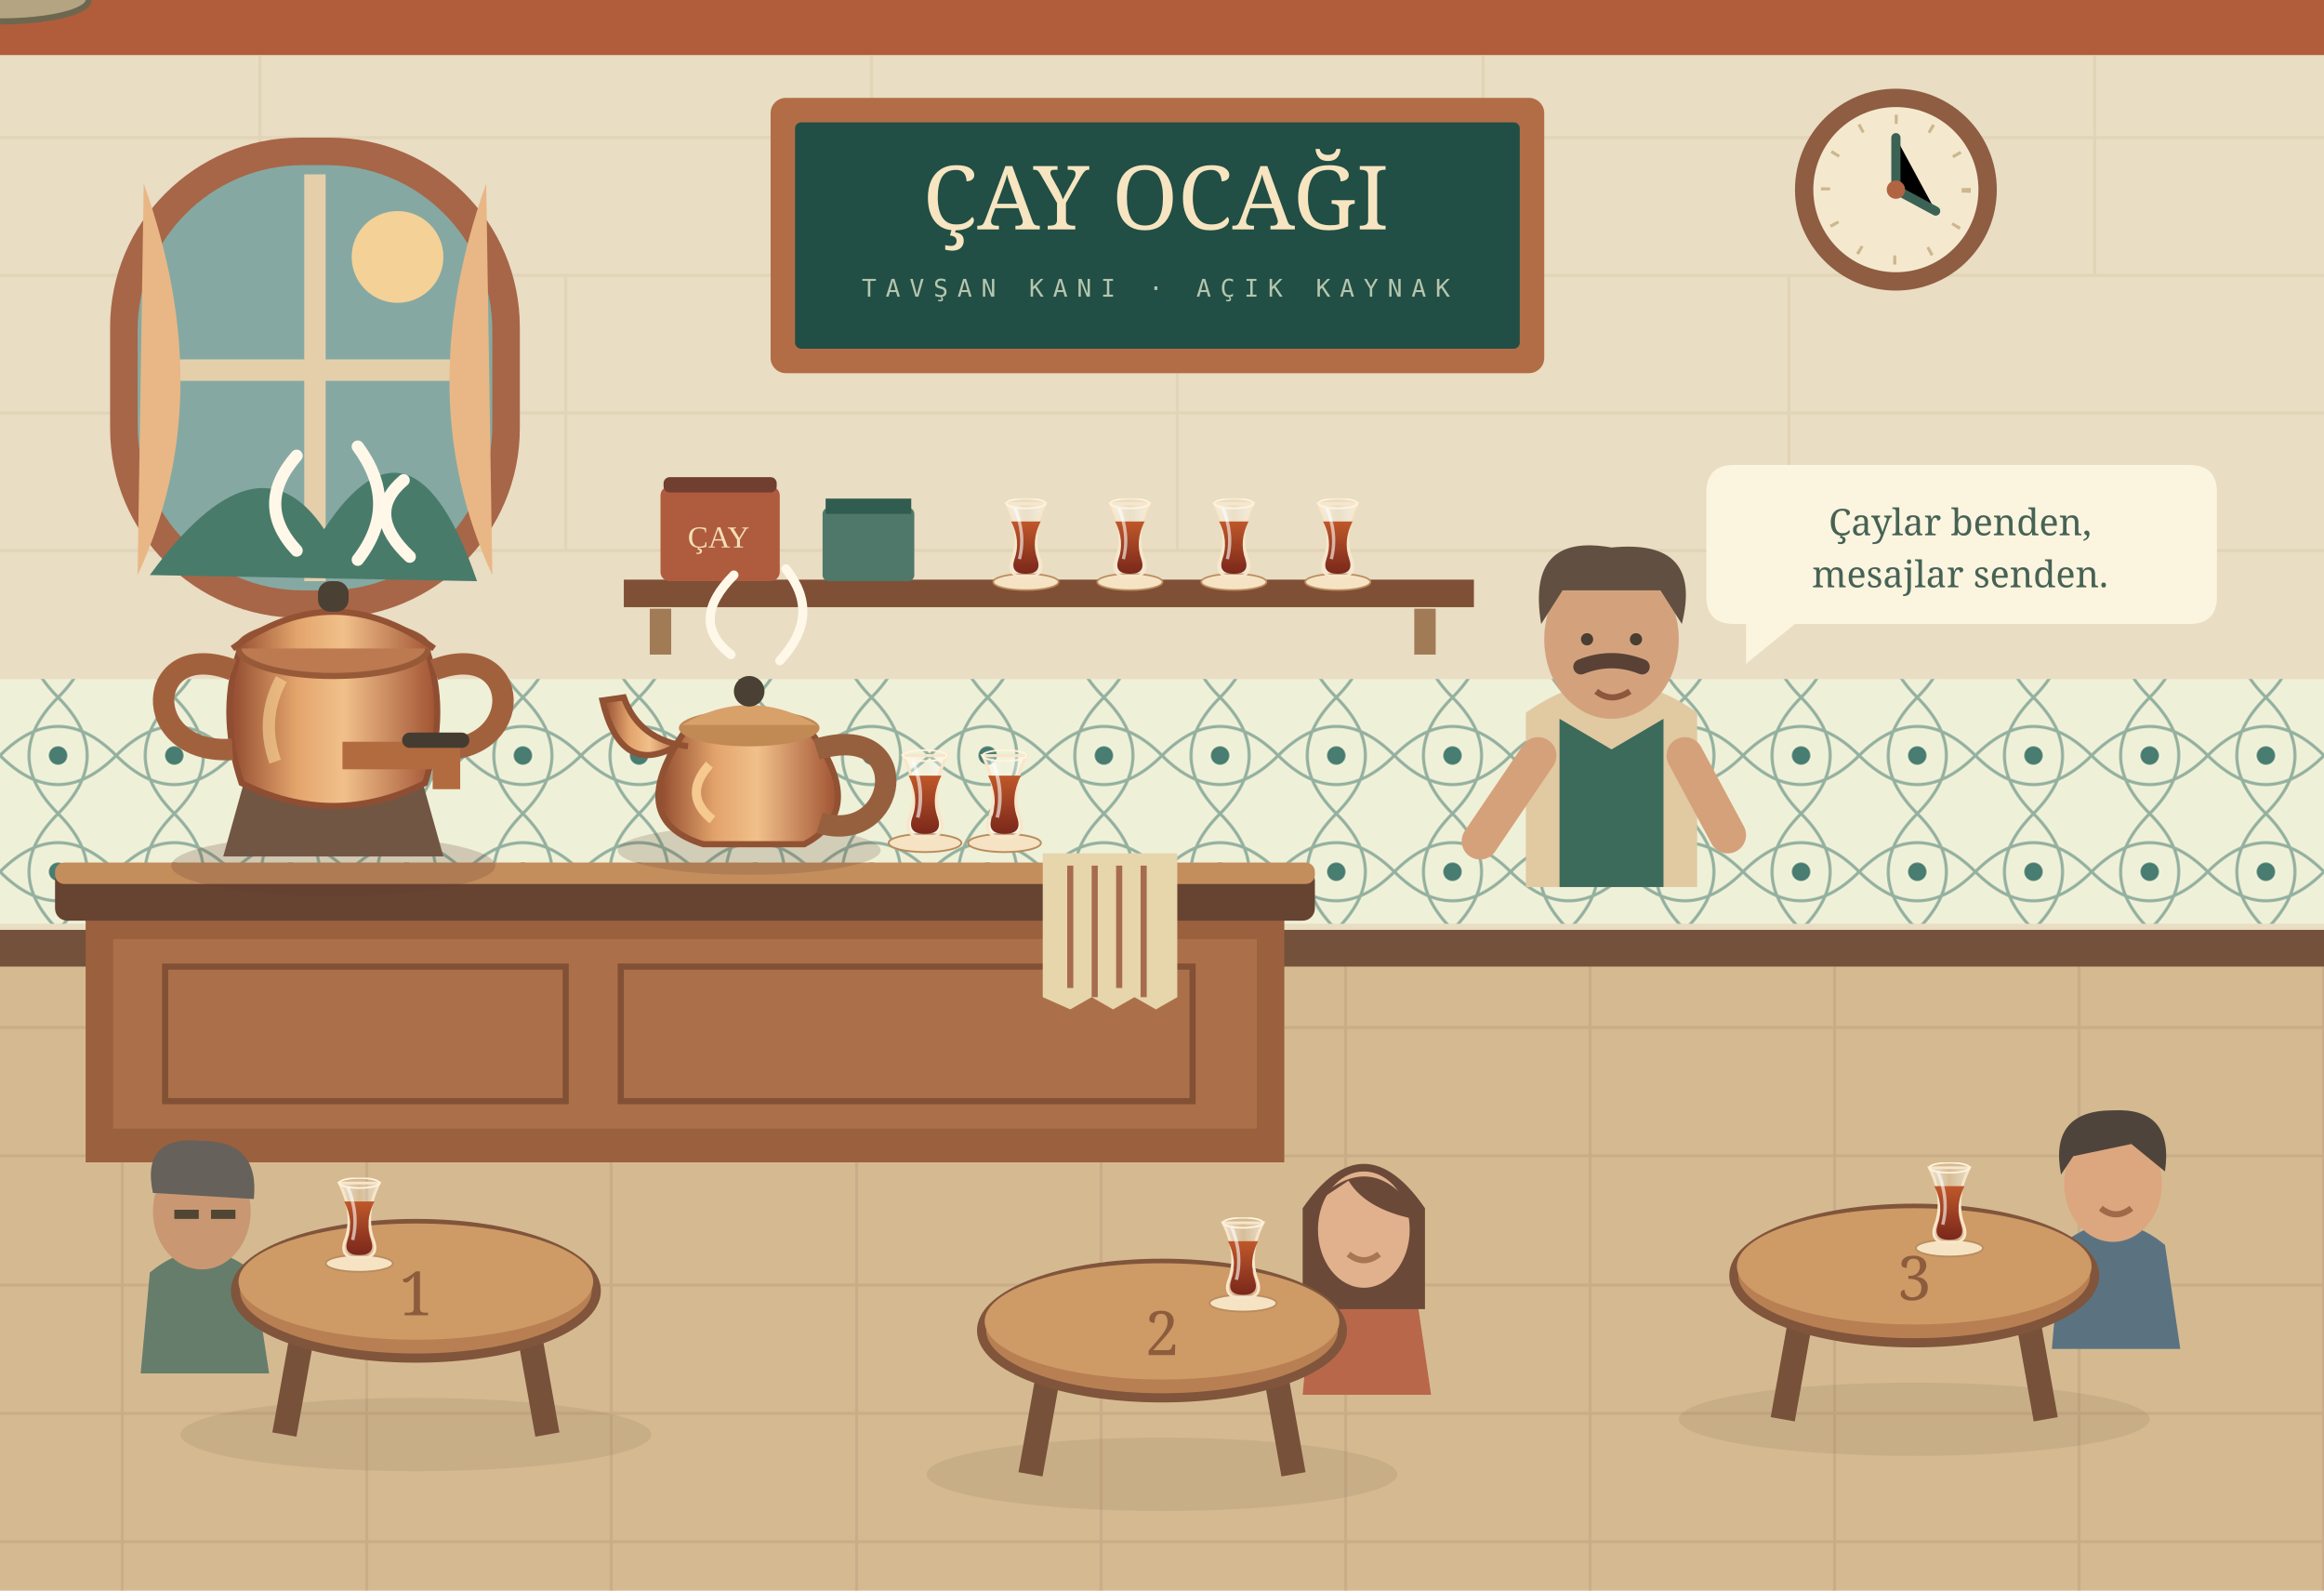
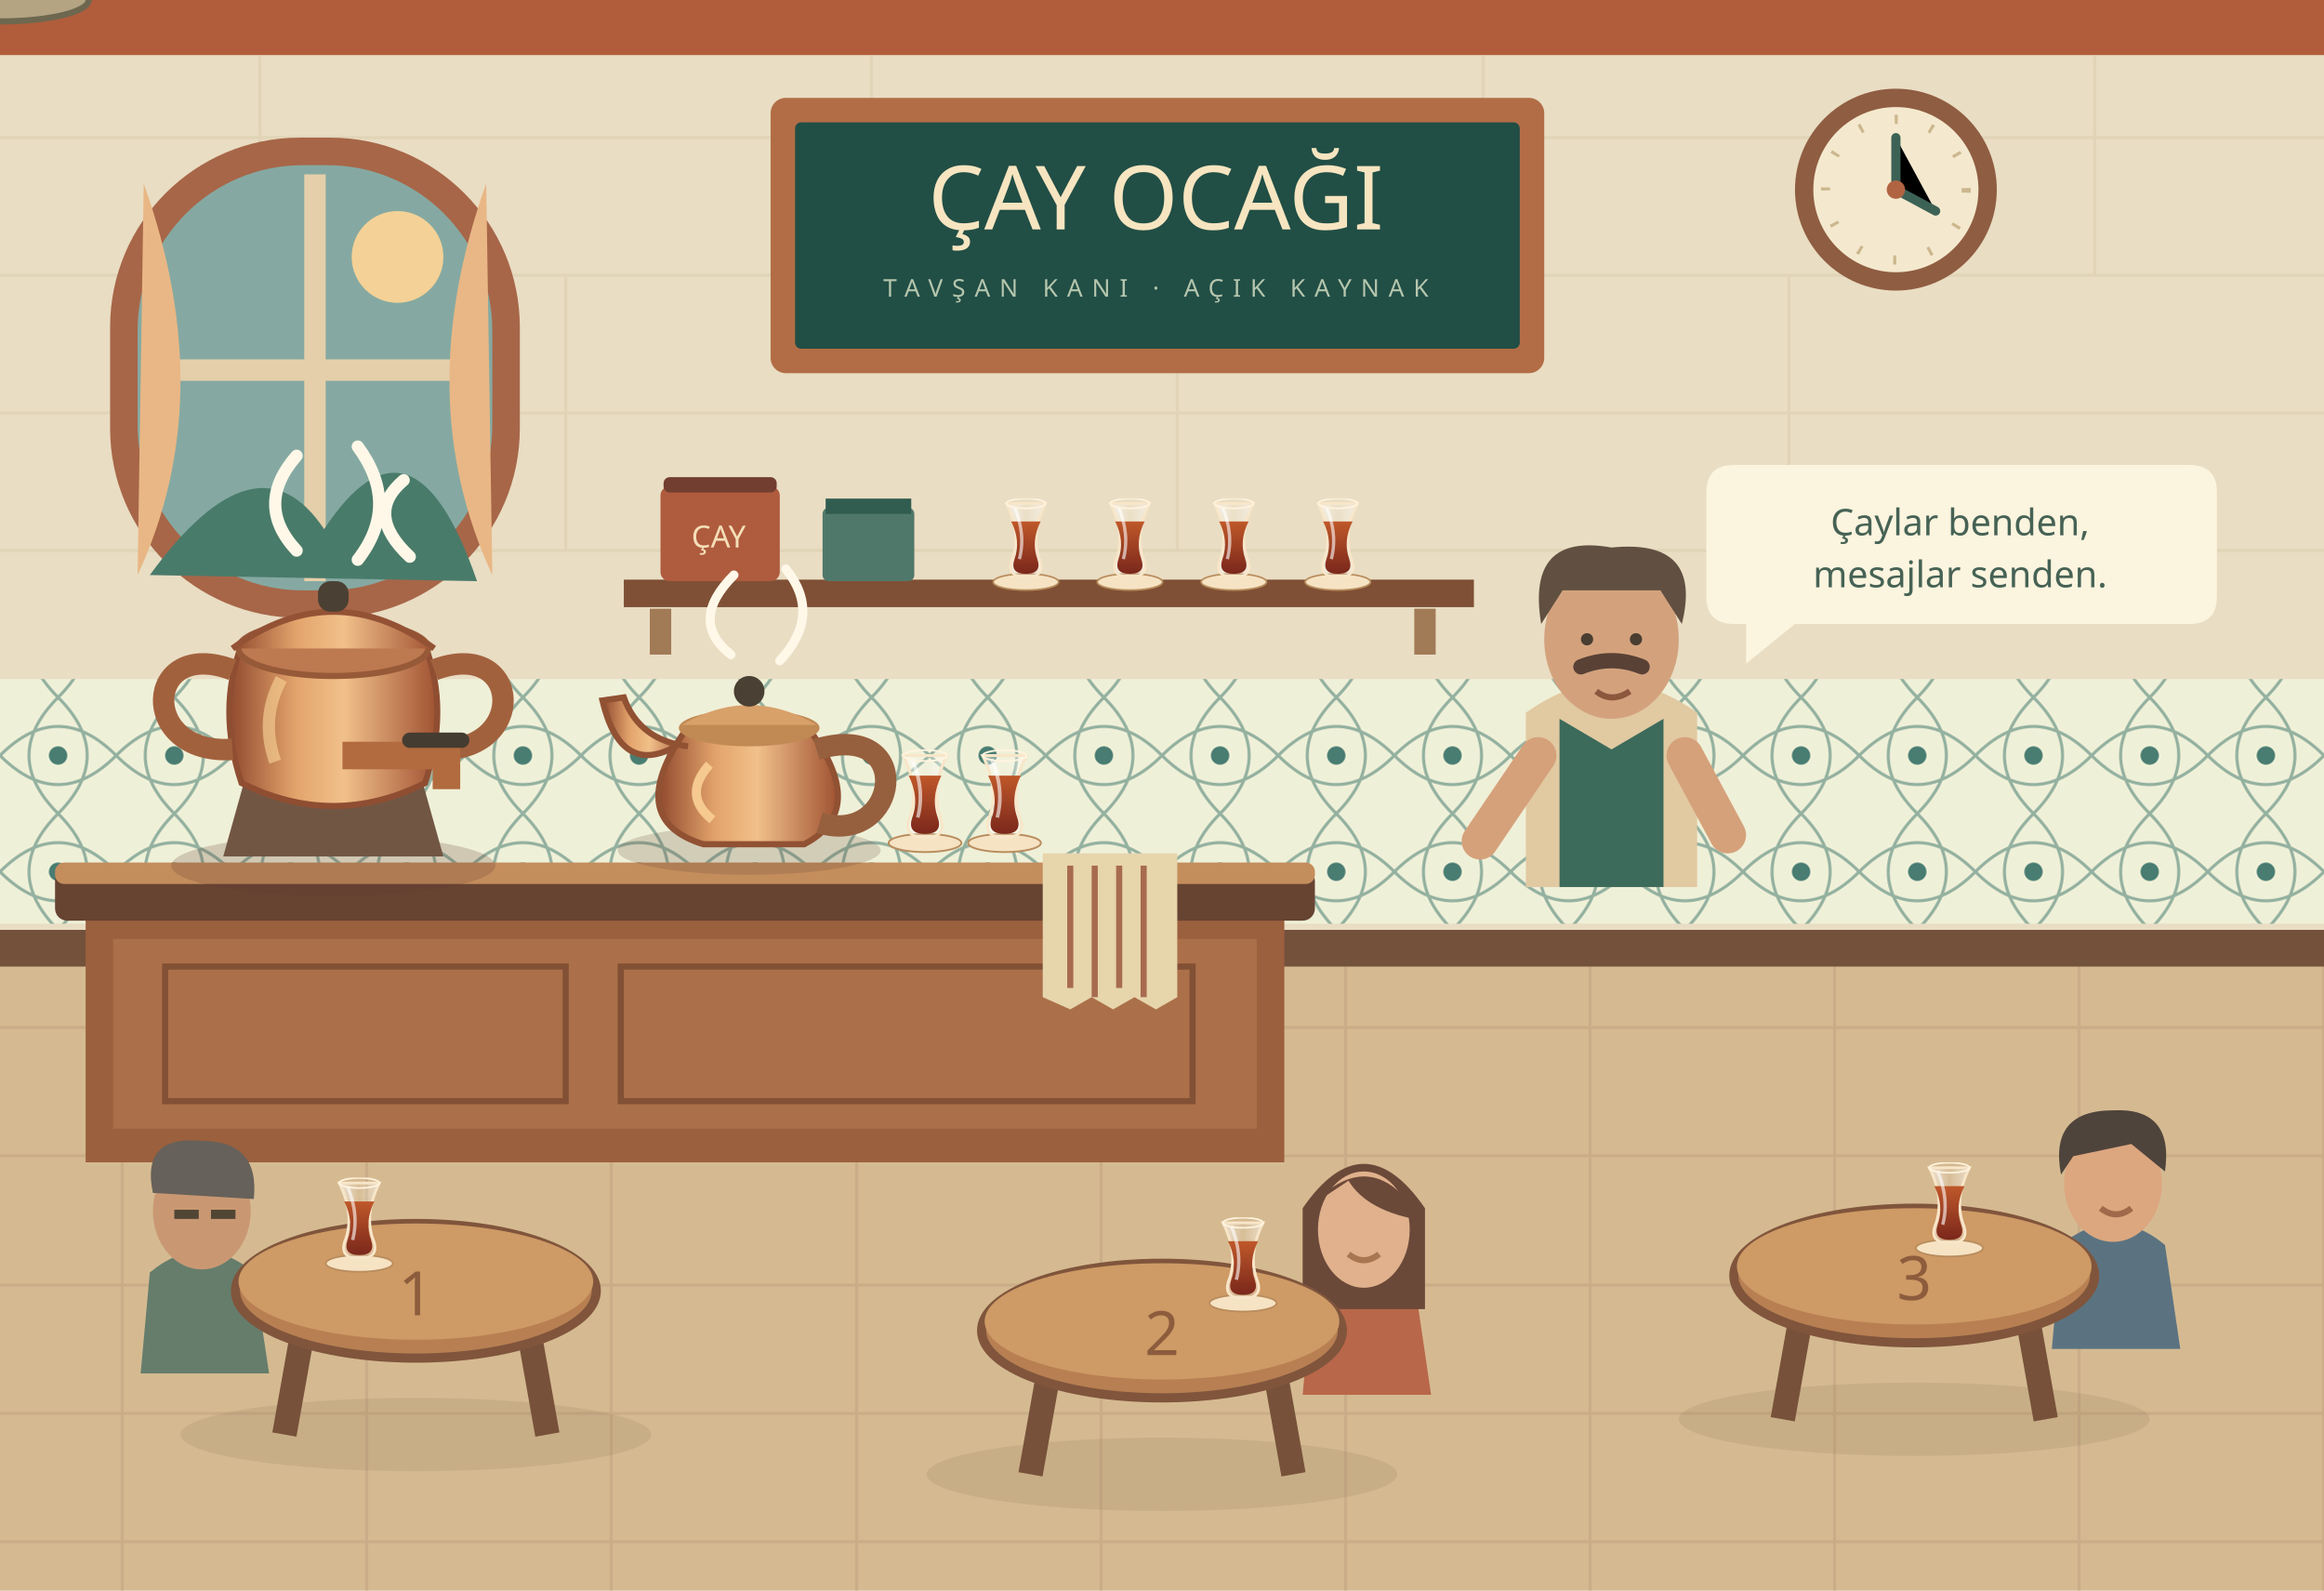
- <svg xmlns="http://www.w3.org/2000/svg" id="scene" viewBox="0 0 760 520" role="img" aria-label="Semaver, demlik ve üç müşteri masası olan çay ocağı">
+ <svg xmlns="http://www.w3.org/2000/svg" id="scene" font-family="IBM Plex Sans" viewBox="0 0 760 520" role="img" aria-label="Semaver, demlik ve üç müşteri masası olan çay ocağı">
  <defs>
    <linearGradient id="copper" x1="0" x2="1">
      <stop stop-color="#90492e" />
      <stop offset=".32" stop-color="#e3a46c" />
      <stop offset=".55" stop-color="#f1c08a" />
      <stop offset="1" stop-color="#a05232" />
    </linearGradient>
    <linearGradient id="glass" x1="0" x2="1">
      <stop stop-color="#fff" stop-opacity=".6" />
      <stop offset=".5" stop-color="#fff" stop-opacity=".05" />
      <stop offset="1" stop-color="#fff" stop-opacity=".5" />
    </linearGradient>
    <linearGradient id="tea" x1="0" x2="0" y1="0" y2="1">
      <stop stop-color="#bf582a" />
      <stop offset="1" stop-color="#7a271b" />
    </linearGradient>
    <pattern id="tiles" width="38" height="38" patternUnits="userSpaceOnUse">
      <rect width="38" height="38" fill="#eff0d8" />
      <path d="M0 19Q19 0 38 19Q19 38 0 19M19 0Q38 19 19 38Q0 19 19 0" fill="none" stroke="#497d72" stroke-width="1" opacity=".55" />
      <circle cx="19" cy="19" r="3" fill="#497d72" />
    </pattern>
    <pattern id="floor" width="80" height="42" patternUnits="userSpaceOnUse">
      <path d="M0 0H80M0 42H80M40 0V42" stroke="#c3a582" stroke-width="1" opacity=".6" />
    </pattern>
    <symbol id="tea-glass" viewBox="0 0 42 58">
      <ellipse cx="21" cy="51" rx="20" ry="5" fill="#f6e3c4" stroke="#b88c5d" />
      <path d="M9 3Q18 21 13 36Q8 48 21 48Q34 48 29 36Q24 21 33 3Z" fill="url(#glass)" stroke="#f8e6c9" stroke-width="1.6" />
      <path d="M12 14Q18 26 14 37Q11 46 21 46Q31 46 28 37Q24 26 30 14Z" fill="url(#tea)" />
      <path d="M14 5Q21 22 17 37" fill="none" stroke="#fff" opacity=".6" stroke-width="2" />
      <ellipse cx="21" cy="3" rx="12" ry="3" fill="none" stroke="#fff4df" />
    </symbol>
  </defs>
  <style>/*STATE*/</style>
  <rect width="760" height="520" fill="#eee4cf" />
  <path d="M0 0H760V315H0Z" fill="#e9ddc3" />
  <path d="M0 0H760V18H0Z" fill="#b15d3b" />
  <g opacity=".25" stroke="#c9b994">
    <path d="M0 45H760M0 90H760M0 135H760M0 180H760" />
    <path d="M85 18V90M285 18V90M485 18V90M685 18V90M185 90V180M385 90V180M585 90V180" />
  </g>
  <g transform="translate(36 45)">
    <rect width="134" height="157" rx="62" fill="#a76648" />
    <rect x="9" y="9" width="116" height="139" rx="54" fill="#85a9a2" />
    <path d="M67 12V145M11 76H122" stroke="#e5cfaa" stroke-width="7" />
    <path d="M13 143Q48 95 70 128Q99 84 120 145" fill="#497b6a" />
    <circle cx="94" cy="39" r="15" fill="#f4d196" />
    <path d="M11 15Q36 85 9 143M123 15Q98 85 125 143" fill="#e9b785" />
  </g>
  <g transform="translate(260 40)">
    <rect x="-8" y="-8" width="253" height="90" rx="5" fill="#b26d46" />
    <rect width="237" height="74" rx="2" fill="#214e45" />
-     <text x="118" y="35" text-anchor="middle" fill="#f6e5c0" font-family="Georgia,serif" font-size="29">ÇAY OCAĞI</text>
-     <text x="118" y="57" text-anchor="middle" fill="#b5c6ad" font-family="monospace" font-size="8" letter-spacing="3">TAVŞAN KANI · AÇIK KAYNAK</text>
+     <text x="118" y="35" text-anchor="middle" fill="#f6e5c0" font-family="IBM Plex Sans" font-size="29">ÇAY OCAĞI</text>
+     <text x="118" y="57" text-anchor="middle" fill="#b5c6ad" font-family="IBM Plex Sans" font-size="8" letter-spacing="3">TAVŞAN KANI · AÇIK KAYNAK</text>
  </g>
  <g transform="translate(620 62)">
    <circle r="30" fill="#f4e9ce" stroke="#8f5d42" stroke-width="6" />
    <circle r="23" fill="none" stroke="#ccb78e" stroke-dasharray="1 11" stroke-width="3" />
    <path d="M0-17V0L13 7" stroke="#3c6256" stroke-width="3" stroke-linecap="round" />
    <circle r="3" fill="#b16442" />
  </g>
  <path d="M0 222H760V302H0Z" fill="url(#tiles)" />
  <path d="M0 315H760V520H0Z" fill="#d5ba91" />
  <path d="M0 315H760V520H0Z" fill="url(#floor)" />
  <path d="M0 310H760" stroke="#74513b" stroke-width="12" />
  <g transform="translate(204 159)">
    <path d="M0 35H278" stroke="#7f5035" stroke-width="9" />
    <path d="M12 40V55M262 40V55" stroke="#a17a56" stroke-width="7" />
    <rect x="12" y="0" width="39" height="31" rx="3" fill="#af5b3e" />
    <rect x="13" y="-3" width="37" height="5" rx="2" fill="#713e30" />
    <text x="31" y="20" text-anchor="middle" fill="#f4dfb7" font-size="10">ÇAY</text>
    <rect x="65" y="7" width="30" height="24" rx="2" fill="#50786a" />
    <rect x="66" y="4" width="28" height="5" fill="#315d50" />
    <use href="#tea-glass" x="120" y="4" width="23" height="31" />
    <use href="#tea-glass" x="154" y="4" width="23" height="31" />
    <use href="#tea-glass" x="188" y="4" width="23" height="31" />
    <use href="#tea-glass" x="222" y="4" width="23" height="31" />
  </g>
  <path d="M28 296H420V380H28Z" fill="#9b603e" />
  <path d="M37 307H411V369H37Z" fill="#ab7049" />
  <path d="M54 316H185V360H54ZM203 316H390V360H203Z" fill="none" stroke="#825035" stroke-width="2" />
  <rect x="18" y="284" width="412" height="17" rx="4" fill="#674332" />
  <rect x="18" y="282" width="412" height="7" rx="3" fill="#c48d5c" />
  <path d="M341 279H385V326L378 330L371 326L364 330L357 326L350 330L341 326Z" fill="#e7d5ac" />
  <path d="M350 283V323M358 283V326M366 283V323M374 283V326" stroke="#a76b50" stroke-width="2" />
  <g id="kettle-art" transform="translate(109 210)">
    <ellipse cy="73" rx="53" ry="10" fill="#5e3c2d" opacity=".22" />
    <g class="flame">
      <path d="M-22 59Q-32 38-12 32Q-15 43-4 37Q2 18 12 33Q28 45 19 61Z" fill="#ee9244" />
      <path d="M-12 60Q-17 44-3 44Q-2 37 5 42Q16 51 10 61Z" fill="#f8cf6a" />
    </g>
    <path d="M-36 70L-29 45H29L36 70" fill="#725644" />
    <path d="M-30 1Q-38 22-30 46Q0 61 30 46Q38 22 30 1Z" fill="url(#copper)" stroke="#8f4e32" stroke-width="2" />
    <ellipse cy="2" rx="31" ry="9" fill="#bd7950" stroke="#975a38" stroke-width="2" />
    <path d="M-33 2Q0-22 33 2" fill="url(#copper)" stroke="#945235" stroke-width="2" />
    <rect x="-5" y="-20" width="10" height="10" rx="4" fill="#4a4033" />
    <path d="M-33 9C-62-2-64 37-33 35M33 9C62-2 64 37 33 35" fill="none" stroke="#a2613d" stroke-width="7" />
    <path d="M3 37H37V48" fill="none" stroke="#b26b3e" stroke-width="9" />
    <path d="M25 32H42" stroke="#453c31" stroke-width="5" stroke-linecap="round" />
    <path d="M-17 12Q-24 25-19 39" stroke="#f6cf94" stroke-width="4" opacity=".65" fill="none" />
    <g class="steam">
      <path d="M-12-30Q-26-45-12-61M8-27Q22-45 8-64M25-28Q10-42 23-53" fill="none" stroke="#fff8e9" stroke-width="4" stroke-linecap="round" />
    </g>
  </g>
  <g id="pot-art" transform="translate(245 250)">
    <ellipse cy="28" rx="43" ry="8" fill="#614333" opacity=".2" />
    <path d="M-21-11Q-41 18-15 26H18Q39 15 20-11Z" fill="url(#copper)" stroke="#915133" stroke-width="2" />
    <path d="M-24-6Q-42 4-48-21L-41-22Q-36-8-20-6" fill="url(#copper)" stroke="#915133" stroke-width="2" />
    <path d="M22-5C55-15 49 27 23 19" fill="none" stroke="#96603e" stroke-width="7" />
    <ellipse cy="-12" rx="23" ry="6" fill="#c18a55" />
    <path d="M-22-13Q0-26 22-13" fill="#d8a16a" />
    <circle cy="-24" r="5" fill="#4a4033" />
    <path d="M-13 0Q-22 10-12 18" stroke="#f5c990" fill="none" stroke-width="3" />
    <g class="steam">
      <path d="M-6-36Q-20-47-5-62M10-34Q24-49 12-64" fill="none" stroke="#fff8e9" stroke-width="3" stroke-linecap="round" />
    </g>
  </g>
  <g id="ready-glasses">
    <use href="#tea-glass" x="290" y="245" width="25" height="35" />
    <use href="#tea-glass" x="316" y="245" width="25" height="35" />
  </g>
  <g transform="translate(527 214)">
    <path d="M-28 76V19Q0-1 28 19V76" fill="#e1c9a1" />
    <path d="M-17 21L0 31L17 21V76H-17Z" fill="#3c6a5b" />
    <path d="M-24 33L-43 61M24 33L38 59" stroke="#d5a17a" stroke-width="12" stroke-linecap="round" />
    <ellipse cy="-5" rx="22" ry="26" fill="#d3a27d" />
    <path d="M-23-10Q-28-40 0-35Q30-38 23-10L16-21H-16Z" fill="#615041" />
    <path d="M-10 4Q0 0 10 4" stroke="#594135" stroke-width="5" stroke-linecap="round" />
    <path d="M-5 12Q0 16 6 12" fill="none" stroke="#8d573d" stroke-width="2" />
    <circle cx="-8" cy="-5" r="2" fill="#493e31" />
    <circle cx="8" cy="-5" r="2" fill="#493e31" />
  </g>
  <g transform="translate(567 152)">
    <path d="M0 0H149Q158 0 158 9V43Q158 52 149 52H20L4 65V52H0Q-9 52-9 43V9Q-9 0 0 0" fill="#fbf4de" />
-     <text id="keeper-speech" x="74" y="23" text-anchor="middle" fill="#466255" font-size="12" font-family="Georgia,serif">Çaylar benden,</text>
-     <text id="keeper-speech-2" x="74" y="40" text-anchor="middle" fill="#466255" font-size="12" font-family="Georgia,serif">mesajlar senden.</text>
+     <text id="keeper-speech" x="74" y="23" text-anchor="middle" fill="#466255" font-size="12" font-family="IBM Plex Sans">Çaylar benden,</text>
+     <text id="keeper-speech-2" x="74" y="40" text-anchor="middle" fill="#466255" font-size="12" font-family="IBM Plex Sans">mesajlar senden.</text>
  </g>
  <g id="table-art-1" transform="translate(136 430)">
    <ellipse cy="39" rx="77" ry="12" fill="#82694b" opacity=".15" />
    <path d="M-35-6L-43 39M35-6L43 39" stroke="#77513a" stroke-width="8" />
    <g transform="translate(-70 -32)">
      <path d="M-17 18Q0 4 17 18L22 51H-20Z" fill="#667d6c" />
      <ellipse cy="-2" rx="16" ry="19" fill="#c99873" />
      <path d="M-16-8Q-20-27 0-25Q19-25 17-6" fill="#66615a" />
      <path d="M-9-1H-1M3-1H11" stroke="#514634" stroke-width="3" />
    </g>
    <ellipse cy="-8" rx="59" ry="22" fill="#b87f52" stroke="#80553c" stroke-width="3" />
    <ellipse cy="-11" rx="58" ry="19" fill="#ce9a65" />
-     <text x="0" y="0" text-anchor="middle" fill="#8c5c3d" font-size="20" font-family="Georgia">1</text>
+     <text x="0" y="0" text-anchor="middle" fill="#8c5c3d" font-size="20" font-family="IBM Plex Sans">1</text>
    <g class="table-tea">
      <use href="#tea-glass" x="-30" y="-45" width="23" height="32" />
    </g>
  </g>
  <g id="table-art-2" transform="translate(380 443)">
    <ellipse cy="39" rx="77" ry="12" fill="#82694b" opacity=".15" />
    <path d="M-35-6L-43 39M35-6L43 39" stroke="#77513a" stroke-width="8" />
    <g transform="translate(66 -39)">
      <path d="M-17 18Q0 4 17 18L22 52H-20Z" fill="#b9674a" />
      <path d="M-20-9Q0-38 20-9V24H-20Z" fill="#6b4939" />
      <ellipse cy="-2" rx="15" ry="19" fill="#e0b18c" />
      <path d="M-17-10Q3-31 19-5Q1-8-5-18Z" fill="#6b4939" />
      <path d="M-5 6Q0 10 5 6" stroke="#a97652" stroke-width="2" fill="none" />
    </g>
    <ellipse cy="-8" rx="59" ry="22" fill="#b87f52" stroke="#80553c" stroke-width="3" />
    <ellipse cy="-11" rx="58" ry="19" fill="#ce9a65" />
-     <text x="0" y="0" text-anchor="middle" fill="#8c5c3d" font-size="20" font-family="Georgia">2</text>
+     <text x="0" y="0" text-anchor="middle" fill="#8c5c3d" font-size="20" font-family="IBM Plex Sans">2</text>
    <g class="table-tea">
      <use href="#tea-glass" x="15" y="-45" width="23" height="32" />
    </g>
  </g>
  <g id="table-art-3" transform="translate(626 425)">
    <ellipse cy="39" rx="77" ry="12" fill="#82694b" opacity=".15" />
    <path d="M-35-6L-43 39M35-6L43 39" stroke="#77513a" stroke-width="8" />
    <g transform="translate(65 -36)">
      <path d="M-17 18Q0 4 17 18L22 52H-20Z" fill="#5b7381" />
      <ellipse cy="-2" rx="16" ry="19" fill="#dca67f" />
      <path d="M-17-5Q-21-26 0-26Q20-27 17-6L6-15L-13-11Z" fill="#4f443c" />
      <path d="M-4 6Q1 10 6 6" fill="none" stroke="#9f694a" stroke-width="2" />
    </g>
    <ellipse cy="-8" rx="59" ry="22" fill="#b87f52" stroke="#80553c" stroke-width="3" />
    <ellipse cy="-11" rx="58" ry="19" fill="#ce9a65" />
-     <text x="0" y="0" text-anchor="middle" fill="#8c5c3d" font-size="20" font-family="Georgia">3</text>
+     <text x="0" y="0" text-anchor="middle" fill="#8c5c3d" font-size="20" font-family="IBM Plex Sans">3</text>
    <g class="table-tea">
      <use href="#tea-glass" x="0" y="-45" width="23" height="32" />
    </g>
  </g>
  <g id="delivery-tray" class="delivery">
    <ellipse rx="29" ry="7" fill="#b4a482" stroke="#6e674f" stroke-width="2" />
    <use href="#tea-glass" x="-19" y="-39" width="25" height="35" />
    <use href="#tea-glass" x="2" y="-33" width="21" height="29" />
  </g>
</svg>
